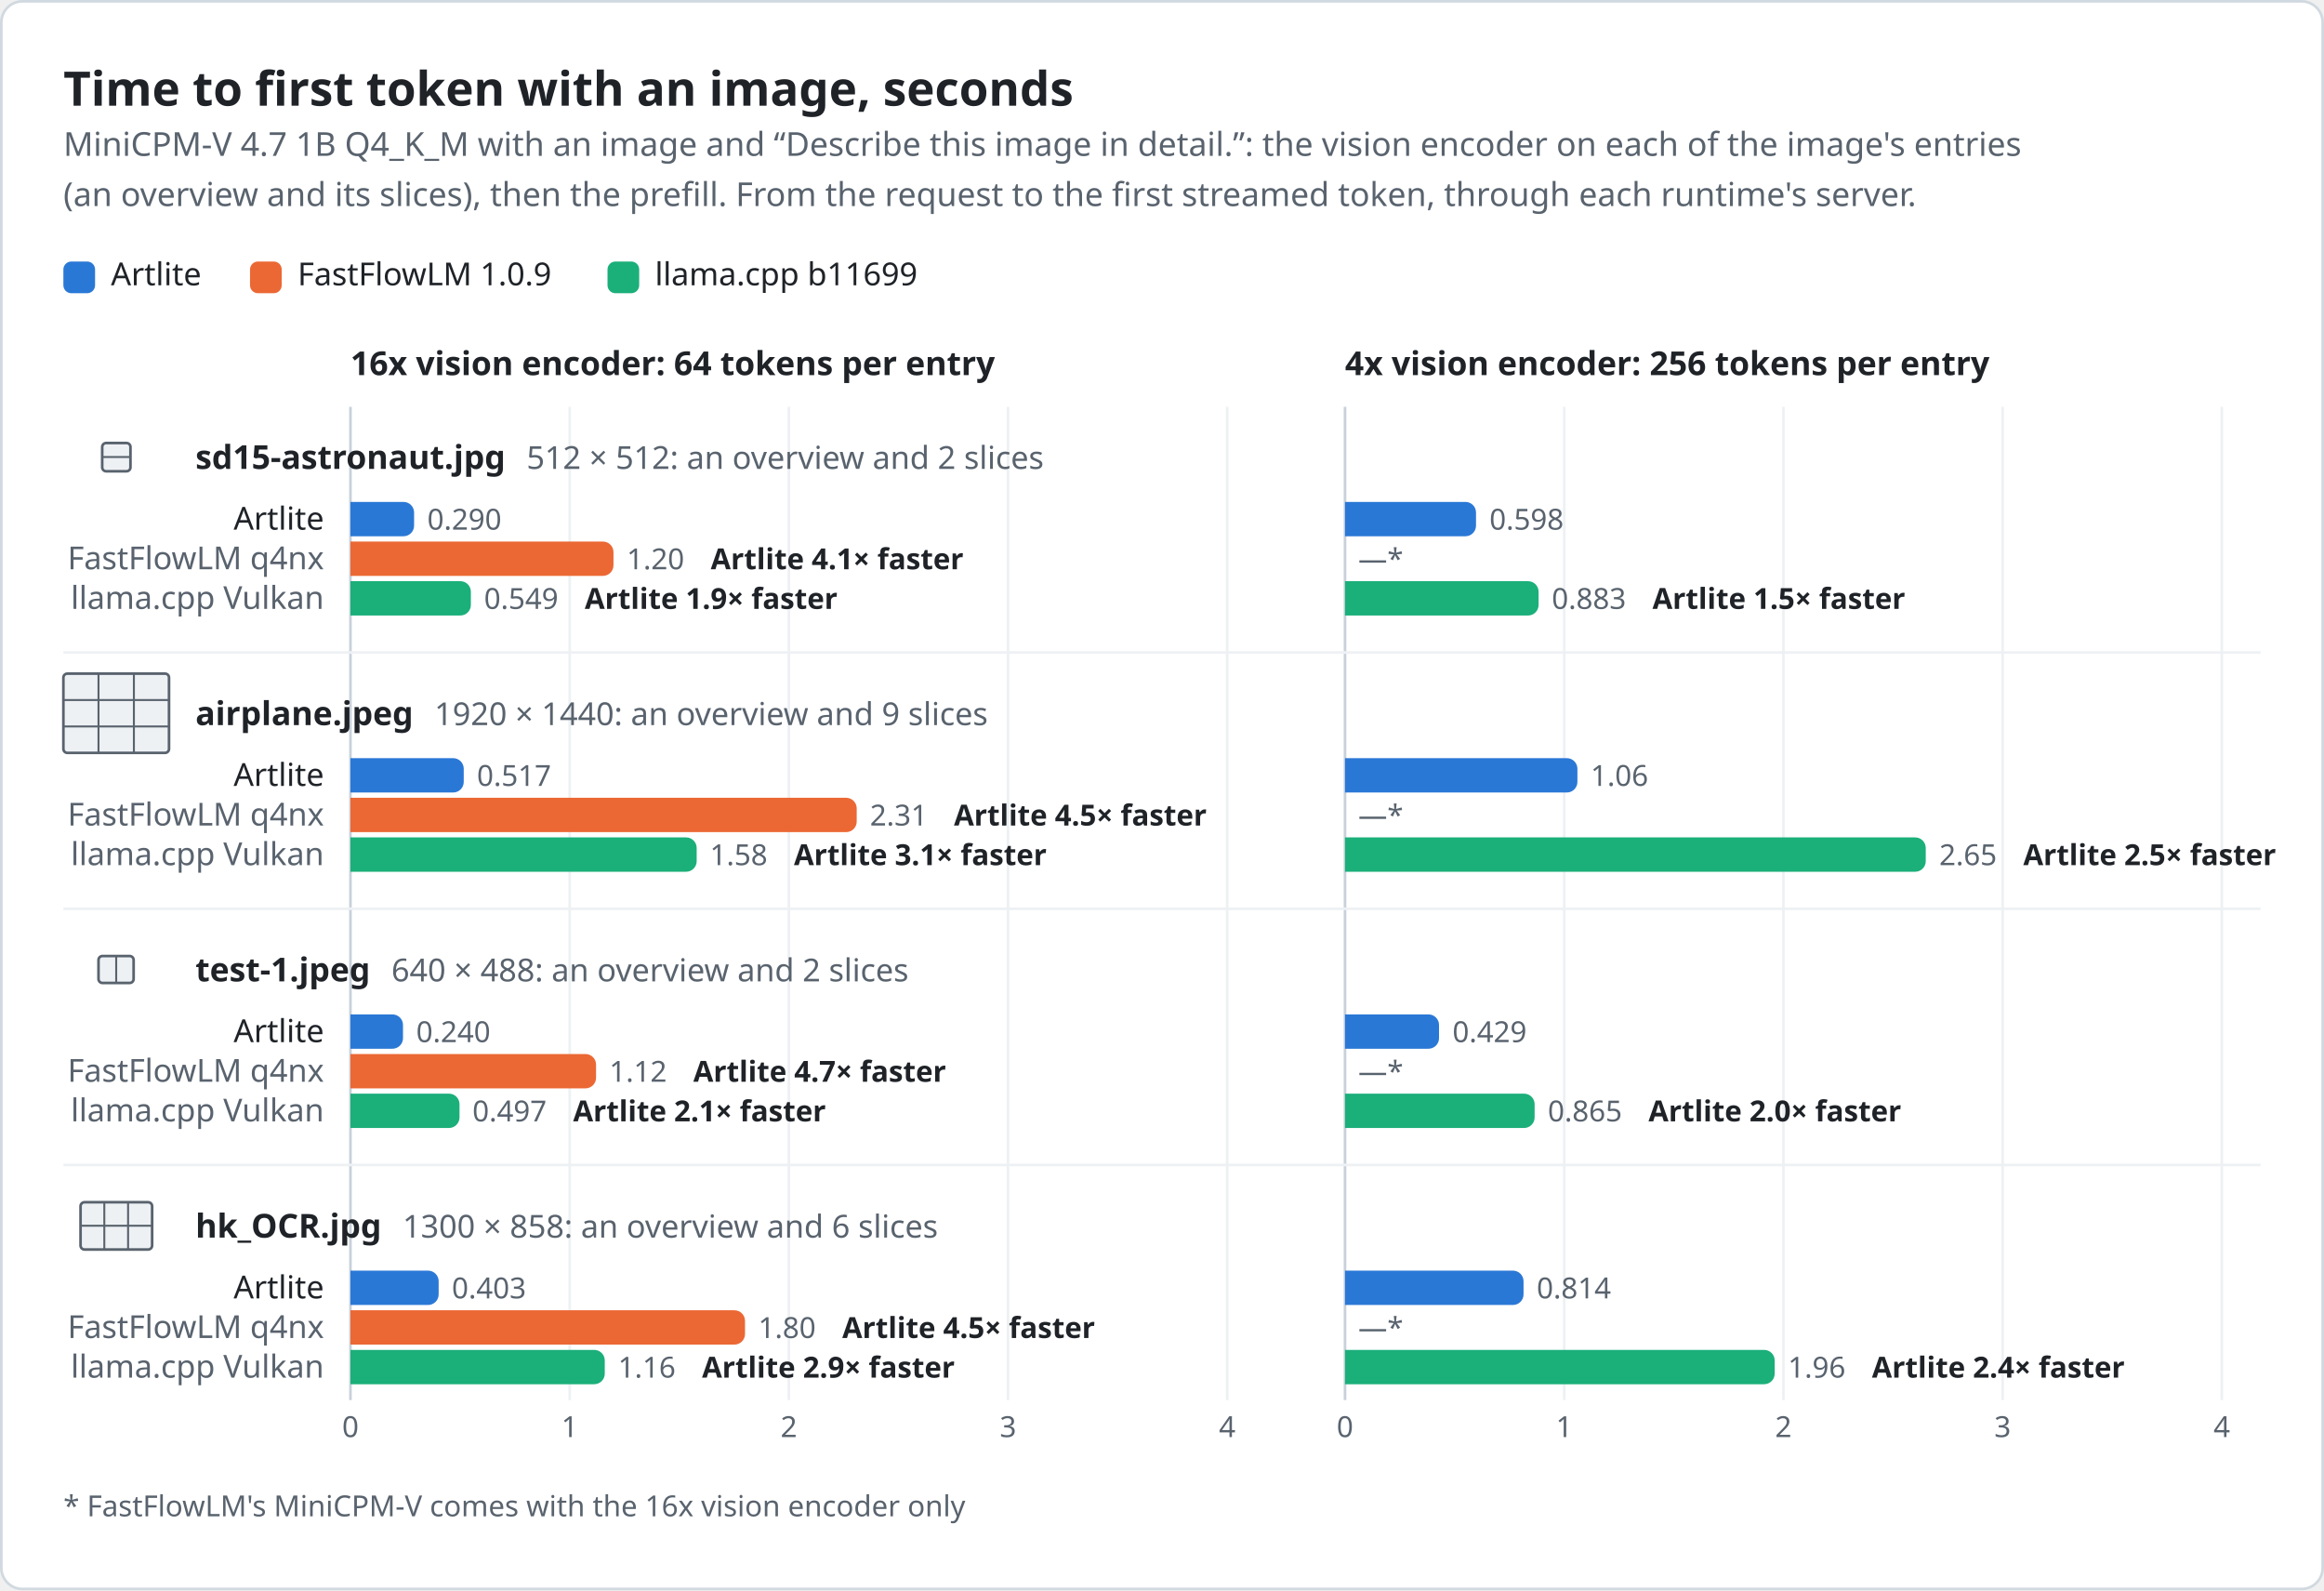
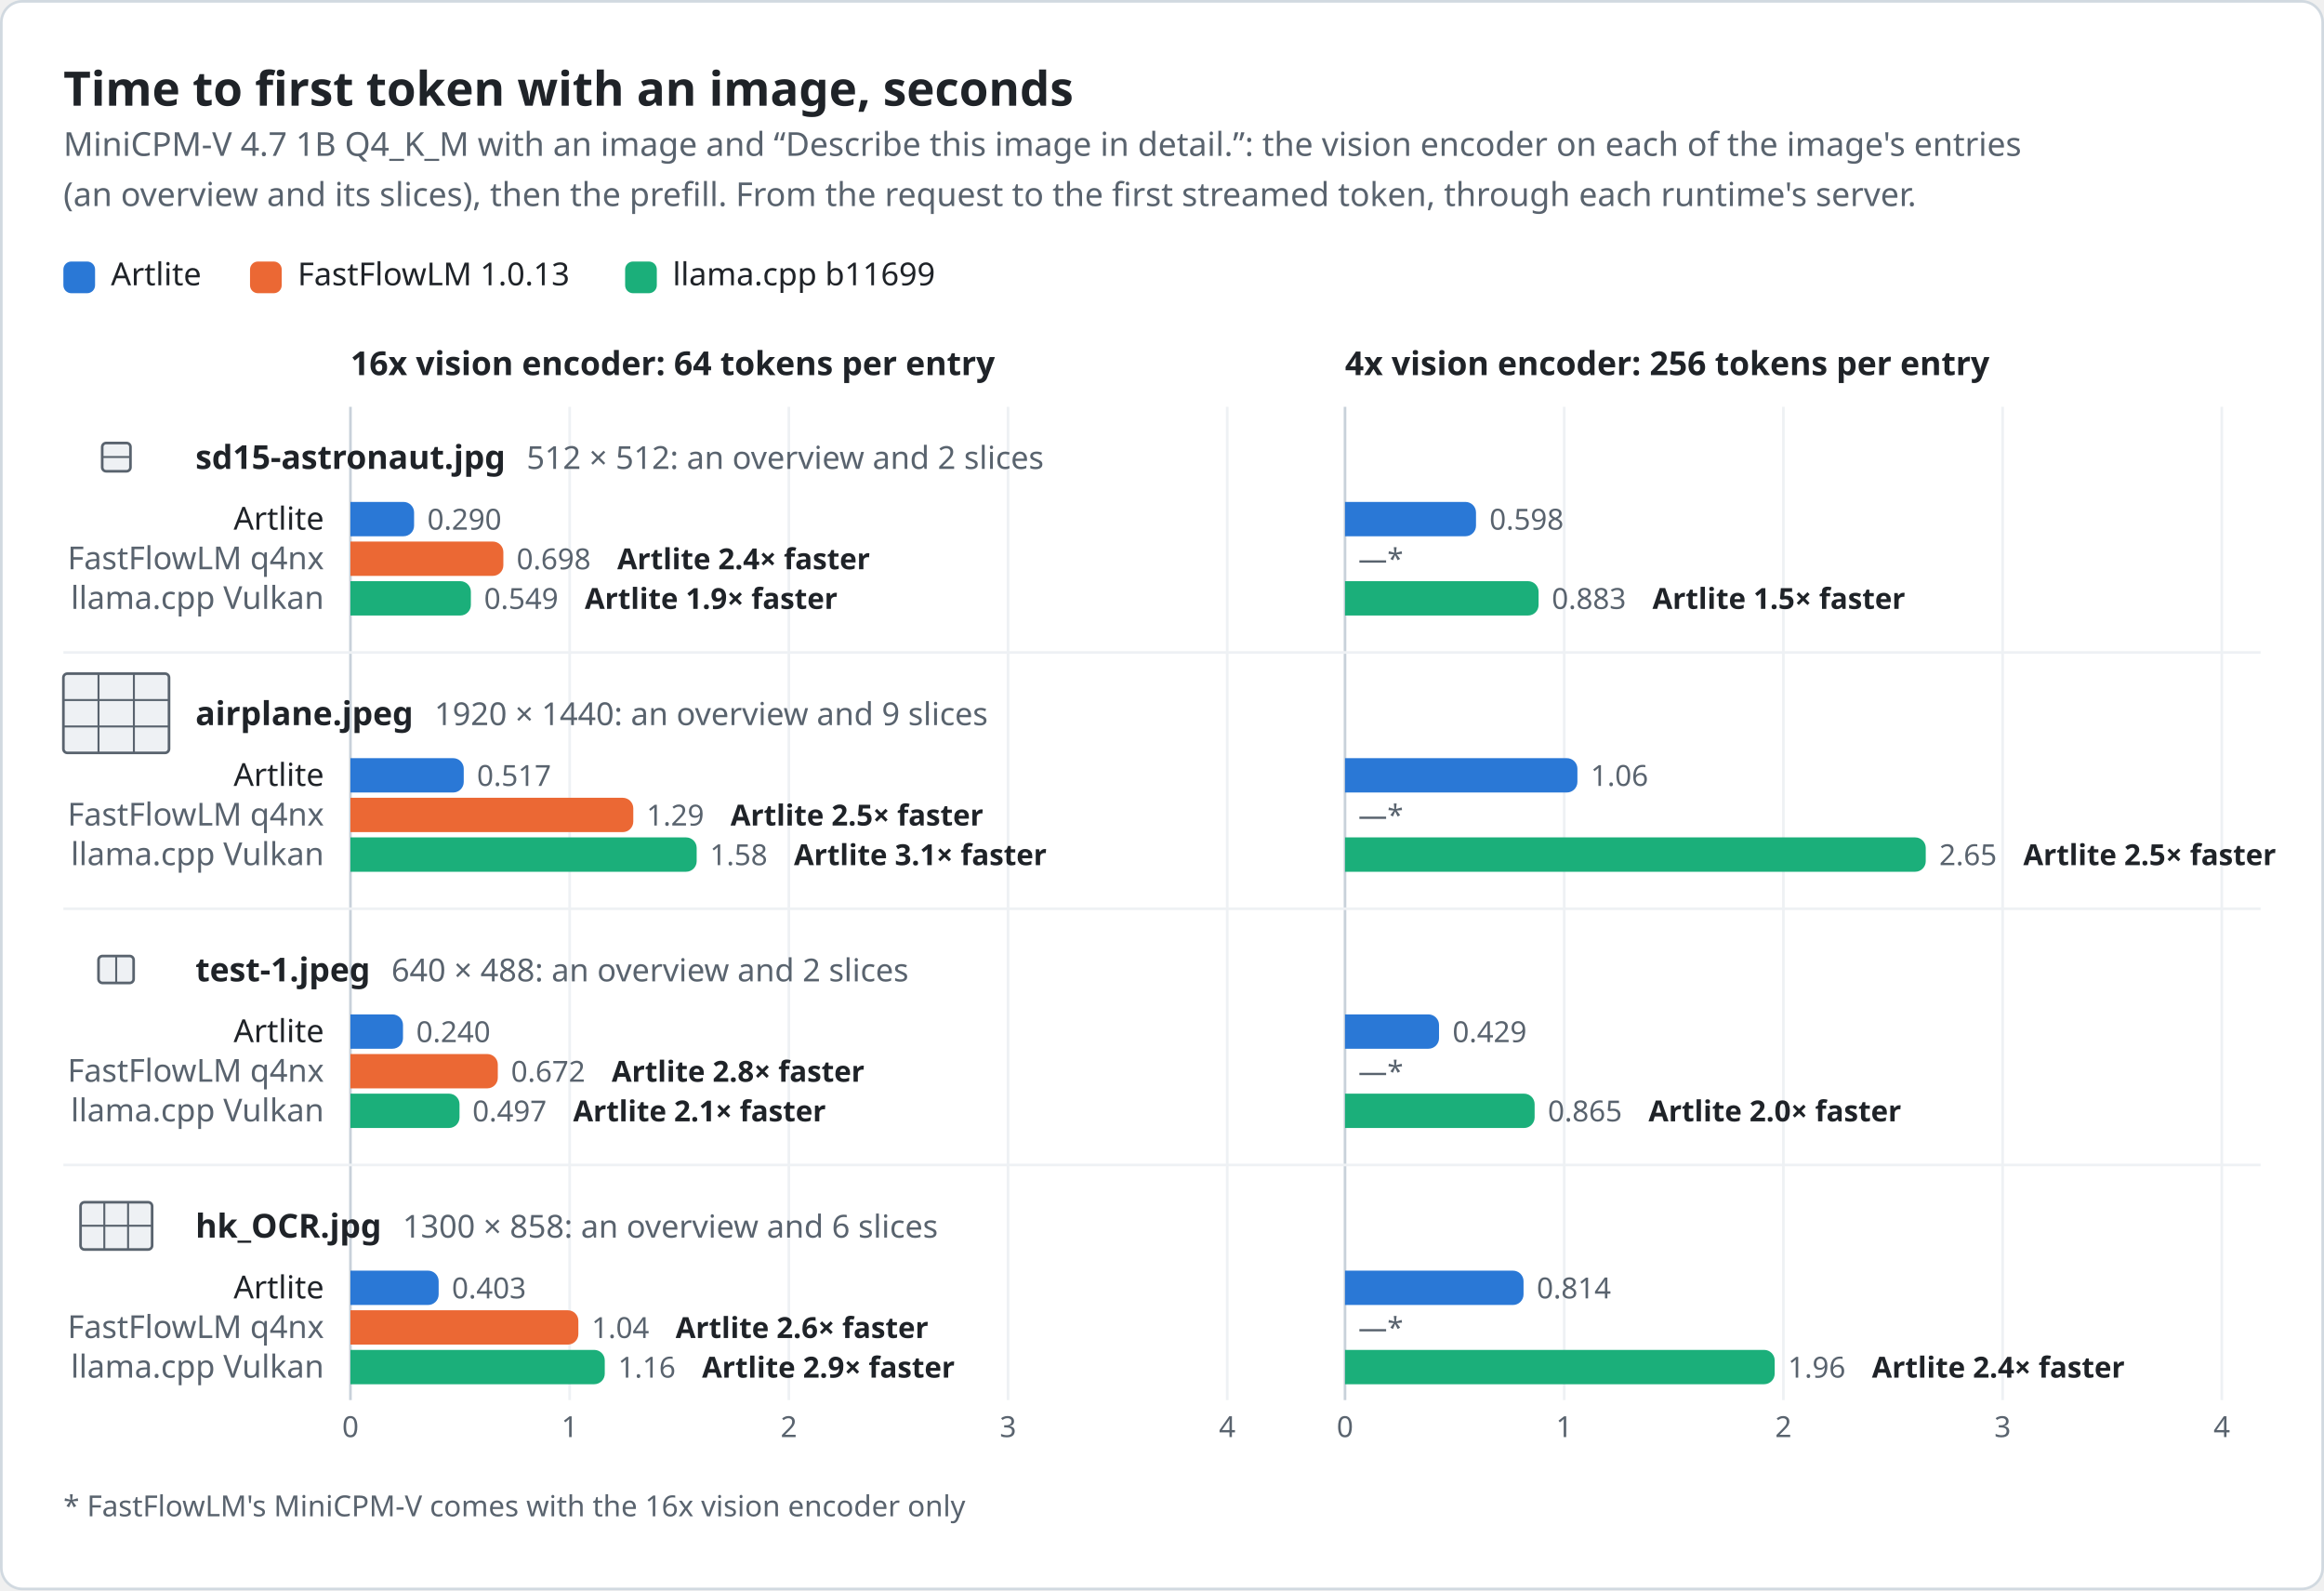
<svg xmlns="http://www.w3.org/2000/svg" width="880" height="602" viewBox="0 0 880 602" role="img" aria-labelledby="t d">
  <style>text{font-family:-apple-system, BlinkMacSystemFont, "Segoe UI", "Noto Sans", Helvetica, Arial, sans-serif;font-size:11px;fill:#59636e;font-variant-numeric:tabular-nums}.title{font-size:18px;font-weight:600;fill:#1f2328}.sub{font-size:12.5px}.h{font-size:12.5px;font-weight:600;fill:#1f2328}.lbl{font-size:12px;fill:#1f2328}.lbl2{font-size:12px}.strong{font-weight:600;fill:#1f2328}.muted{fill:#818b98}.small{font-size:10px}.halo{paint-order:stroke;stroke:#ffffff;stroke-width:3px;stroke-linejoin:round}.grid{stroke:#eef1f4}.axis{stroke:#c8d1da}.guide{stroke:#d5dce3}.bracket{stroke:#59636e;fill:none}.ft{fill:#86b6ef}.detail{font-size:12px;font-weight:400;fill:#59636e}.tile{fill:#eef1f4;stroke:#59636e;stroke-width:1}.cut{stroke:#59636e;stroke-width:.75;fill:none}.f0{fill:#2a78d6}.l0{stroke:#2a78d6;stroke-width:2;fill:none;stroke-linejoin:round;stroke-linecap:round}.d0{fill:#2a78d6;stroke:#ffffff;stroke-width:1.5}.b0{fill:#2a78d6;fill-opacity:.16}.f1{fill:#eb6834}.l1{stroke:#eb6834;stroke-width:2;fill:none;stroke-linejoin:round;stroke-linecap:round}.d1{fill:#eb6834;stroke:#ffffff;stroke-width:1.5}.b1{fill:#eb6834;fill-opacity:.16}.f2{fill:#1baf7a}.l2{stroke:#1baf7a;stroke-width:2;fill:none;stroke-linejoin:round;stroke-linecap:round}.d2{fill:#1baf7a;stroke:#ffffff;stroke-width:1.5}.b2{fill:#1baf7a;fill-opacity:.16}.f3{fill:#8f4801}.l3{stroke:#8f4801;stroke-width:2;fill:none;stroke-linejoin:round;stroke-linecap:round}.d3{fill:#8f4801;stroke:#ffffff;stroke-width:1.5}.b3{fill:#8f4801;fill-opacity:.16}</style>
  <rect x="0.5" y="0.5" width="879" height="601" rx="8" fill="#ffffff" stroke="#d1d9e0" />
  <text x="24.0" y="40.0" class="title">Time to first token with an image, seconds</text>
  <text x="24.0" y="59.0" class="sub">MiniCPM-V 4.7 1B Q4_K_M with an image and “Describe this image in detail.”: the vision encoder on each of the image's entries</text>
  <text x="24.0" y="78.0" class="sub">(an overview and its slices), then the prefill. From the request to the first streamed token, through each runtime's server.</text>
  <rect x="24" y="99" width="12" height="12" rx="3" class="f0" />
  <text x="42.0" y="108.0" class="lbl">Artlite</text>
  <rect x="94.672" y="99" width="12" height="12" rx="3" class="f1" />
-   <text x="112.7" y="108.0" class="lbl">FastFlowLM 1.0.9</text>
-   <rect x="230.036" y="99" width="12" height="12" rx="3" class="f2" />
-   <text x="248.0" y="108.0" class="lbl">llama.cpp b11699</text>
+   <text x="112.7" y="108.0" class="lbl">FastFlowLM 1.0.13</text>
+   <rect x="236.708" y="99" width="12" height="12" rx="3" class="f2" />
+   <text x="254.7" y="108.0" class="lbl">llama.cpp b11699</text>
  <text x="132.7" y="142.0" class="h">16x vision encoder: 64 tokens per entry</text>
  <text x="509.3" y="142.0" class="h">4x vision encoder: 256 tokens per entry</text>
  <line x1="132.7" y1="154.0" x2="132.7" y2="530.0" class="axis" />
  <text x="132.7" y="544.0" text-anchor="middle">0</text>
  <line x1="215.7" y1="154.0" x2="215.7" y2="530.0" class="grid" />
  <text x="215.7" y="544.0" text-anchor="middle">1</text>
  <line x1="298.7" y1="154.0" x2="298.7" y2="530.0" class="grid" />
  <text x="298.7" y="544.0" text-anchor="middle">2</text>
  <line x1="381.7" y1="154.0" x2="381.7" y2="530.0" class="grid" />
  <text x="381.7" y="544.0" text-anchor="middle">3</text>
  <line x1="464.7" y1="154.0" x2="464.7" y2="530.0" class="grid" />
  <text x="464.7" y="544.0" text-anchor="middle">4</text>
  <line x1="509.3" y1="154.0" x2="509.3" y2="530.0" class="axis" />
  <text x="509.3" y="544.0" text-anchor="middle">0</text>
  <line x1="592.3" y1="154.0" x2="592.3" y2="530.0" class="grid" />
  <text x="592.3" y="544.0" text-anchor="middle">1</text>
  <line x1="675.3" y1="154.0" x2="675.3" y2="530.0" class="grid" />
  <text x="675.3" y="544.0" text-anchor="middle">2</text>
  <line x1="758.3" y1="154.0" x2="758.3" y2="530.0" class="grid" />
  <text x="758.3" y="544.0" text-anchor="middle">3</text>
  <line x1="841.3" y1="154.0" x2="841.3" y2="530.0" class="grid" />
  <text x="841.3" y="544.0" text-anchor="middle">4</text>
  <g>
    <rect x="38.7" y="167.7" width="10.7" height="10.7" rx="1.5" class="tile" />
    <path d="M38.7,173.0h10.7" class="cut" />
  </g>
  <text x="74" y="177.5" class="h">sd15-astronaut.jpg<tspan dx="8" class="detail">512 × 512: an overview and 2 slices</tspan>
  </text>
  <text x="122.7" y="200.5" text-anchor="end" class="lbl">Artlite</text>
  <path d="M132.7,190.0h20.1a4.0,4.0 0 0 1 4.0,4.0v5.0a4.0,4.0 0 0 1 -4.0,4.0h-20.1z" class="f0" />
  <text x="161.8" y="200.5">0.290</text>
  <path d="M509.3,190.0h45.6a4.0,4.0 0 0 1 4.0,4.0v5.0a4.0,4.0 0 0 1 -4.0,4.0h-45.6z" class="f0" />
  <text x="564.0" y="200.5">0.598</text>
  <text x="122.7" y="215.5" text-anchor="end" class="lbl2">FastFlowLM q4nx</text>
-   <path d="M132.7,205.0h95.6a4.0,4.0 0 0 1 4.0,4.0v5.0a4.0,4.0 0 0 1 -4.0,4.0h-95.6z" class="f1" />
-   <text x="237.3" y="215.5">1.20<tspan dx="10" class="strong">Artlite 4.1× faster</tspan>
+   <path d="M132.7,205.0h53.9a4.0,4.0 0 0 1 4.0,4.0v5.0a4.0,4.0 0 0 1 -4.0,4.0h-53.9z" class="f1" />
+   <text x="195.6" y="215.5">0.698<tspan dx="10" class="strong">Artlite 2.4× faster</tspan>
  </text>
  <text x="514.3" y="215.5">—*</text>
  <text x="122.7" y="230.5" text-anchor="end" class="lbl2">llama.cpp Vulkan</text>
  <path d="M132.7,220.0h41.6a4.0,4.0 0 0 1 4.0,4.0v5.0a4.0,4.0 0 0 1 -4.0,4.0h-41.6z" class="f2" />
  <text x="183.3" y="230.5">0.549<tspan dx="10" class="strong">Artlite 1.9× faster</tspan>
  </text>
  <path d="M509.3,220.0h69.3a4.0,4.0 0 0 1 4.0,4.0v5.0a4.0,4.0 0 0 1 -4.0,4.0h-69.3z" class="f2" />
  <text x="587.6" y="230.5">0.883<tspan dx="10" class="strong">Artlite 1.5× faster</tspan>
  </text>
  <line x1="24" y1="247.0" x2="856" y2="247.0" class="grid" />
  <g>
    <rect x="24.0" y="255.0" width="40.0" height="30.0" rx="1.5" class="tile" />
    <path d="M37.3,255.0v30.0M50.7,255.0v30.0M24.0,265.0h40.0M24.0,275.0h40.0" class="cut" />
  </g>
  <text x="74" y="274.5" class="h">airplane.jpeg<tspan dx="8" class="detail">1920 × 1440: an overview and 9 slices</tspan>
  </text>
  <text x="122.7" y="297.5" text-anchor="end" class="lbl">Artlite</text>
  <path d="M132.7,287.0h38.9a4.0,4.0 0 0 1 4.0,4.0v5.0a4.0,4.0 0 0 1 -4.0,4.0h-38.9z" class="f0" />
  <text x="180.6" y="297.5">0.517</text>
  <path d="M509.3,287.0h84.0a4.0,4.0 0 0 1 4.0,4.0v5.0a4.0,4.0 0 0 1 -4.0,4.0h-84.0z" class="f0" />
  <text x="602.3" y="297.5">1.06</text>
  <text x="122.7" y="312.5" text-anchor="end" class="lbl2">FastFlowLM q4nx</text>
-   <path d="M132.7,302.0h187.7a4.0,4.0 0 0 1 4.0,4.0v5.0a4.0,4.0 0 0 1 -4.0,4.0h-187.7z" class="f1" />
-   <text x="329.4" y="312.5">2.31<tspan dx="10" class="strong">Artlite 4.5× faster</tspan>
+   <path d="M132.7,302.0h103.1a4.0,4.0 0 0 1 4.0,4.0v5.0a4.0,4.0 0 0 1 -4.0,4.0h-103.1z" class="f1" />
+   <text x="244.8" y="312.5">1.29<tspan dx="10" class="strong">Artlite 2.5× faster</tspan>
  </text>
  <text x="514.3" y="312.5">—*</text>
  <text x="122.7" y="327.5" text-anchor="end" class="lbl2">llama.cpp Vulkan</text>
  <path d="M132.7,317.0h127.1a4.0,4.0 0 0 1 4.0,4.0v5.0a4.0,4.0 0 0 1 -4.0,4.0h-127.1z" class="f2" />
  <text x="268.8" y="327.5">1.58<tspan dx="10" class="strong">Artlite 3.1× faster</tspan>
  </text>
  <path d="M509.3,317.0h215.9a4.0,4.0 0 0 1 4.0,4.0v5.0a4.0,4.0 0 0 1 -4.0,4.0h-215.9z" class="f2" />
  <text x="734.3" y="327.5">2.65<tspan dx="10" class="strong">Artlite 2.5× faster</tspan>
  </text>
  <line x1="24" y1="344.0" x2="856" y2="344.0" class="grid" />
  <g>
    <rect x="37.3" y="361.9" width="13.3" height="10.2" rx="1.5" class="tile" />
    <path d="M44.0,361.9v10.2" class="cut" />
  </g>
  <text x="74" y="371.5" class="h">test-1.jpeg<tspan dx="8" class="detail">640 × 488: an overview and 2 slices</tspan>
  </text>
  <text x="122.7" y="394.5" text-anchor="end" class="lbl">Artlite</text>
  <path d="M132.7,384.0h15.9a4.0,4.0 0 0 1 4.0,4.0v5.0a4.0,4.0 0 0 1 -4.0,4.0h-15.9z" class="f0" />
  <text x="157.6" y="394.5">0.240</text>
  <path d="M509.3,384.0h31.6a4.0,4.0 0 0 1 4.0,4.0v5.0a4.0,4.0 0 0 1 -4.0,4.0h-31.6z" class="f0" />
  <text x="550.0" y="394.5">0.429</text>
  <text x="122.7" y="409.5" text-anchor="end" class="lbl2">FastFlowLM q4nx</text>
-   <path d="M132.7,399.0h89.0a4.0,4.0 0 0 1 4.0,4.0v5.0a4.0,4.0 0 0 1 -4.0,4.0h-89.0z" class="f1" />
-   <text x="230.7" y="409.5">1.12<tspan dx="10" class="strong">Artlite 4.7× faster</tspan>
+   <path d="M132.7,399.0h51.8a4.0,4.0 0 0 1 4.0,4.0v5.0a4.0,4.0 0 0 1 -4.0,4.0h-51.8z" class="f1" />
+   <text x="193.5" y="409.5">0.672<tspan dx="10" class="strong">Artlite 2.8× faster</tspan>
  </text>
  <text x="514.3" y="409.5">—*</text>
  <text x="122.7" y="424.5" text-anchor="end" class="lbl2">llama.cpp Vulkan</text>
  <path d="M132.7,414.0h37.3a4.0,4.0 0 0 1 4.0,4.0v5.0a4.0,4.0 0 0 1 -4.0,4.0h-37.3z" class="f2" />
  <text x="178.9" y="424.5">0.497<tspan dx="10" class="strong">Artlite 2.1× faster</tspan>
  </text>
  <path d="M509.3,414.0h67.8a4.0,4.0 0 0 1 4.0,4.0v5.0a4.0,4.0 0 0 1 -4.0,4.0h-67.8z" class="f2" />
  <text x="586.1" y="424.5">0.865<tspan dx="10" class="strong">Artlite 2.0× faster</tspan>
  </text>
  <line x1="24" y1="441.0" x2="856" y2="441.0" class="grid" />
  <g>
    <rect x="30.5" y="455.1" width="27.1" height="17.9" rx="1.5" class="tile" />
    <path d="M39.5,455.1v17.9M48.5,455.1v17.9M30.5,464.0h27.1" class="cut" />
  </g>
  <text x="74" y="468.5" class="h">hk_OCR.jpg<tspan dx="8" class="detail">1300 × 858: an overview and 6 slices</tspan>
  </text>
  <text x="122.7" y="491.5" text-anchor="end" class="lbl">Artlite</text>
  <path d="M132.7,481.0h29.4a4.0,4.0 0 0 1 4.0,4.0v5.0a4.0,4.0 0 0 1 -4.0,4.0h-29.4z" class="f0" />
  <text x="171.1" y="491.5">0.403</text>
  <path d="M509.3,481.0h63.6a4.0,4.0 0 0 1 4.0,4.0v5.0a4.0,4.0 0 0 1 -4.0,4.0h-63.6z" class="f0" />
  <text x="581.9" y="491.5">0.814</text>
  <text x="122.7" y="506.5" text-anchor="end" class="lbl2">FastFlowLM q4nx</text>
-   <path d="M132.7,496.0h145.4a4.0,4.0 0 0 1 4.0,4.0v5.0a4.0,4.0 0 0 1 -4.0,4.0h-145.4z" class="f1" />
-   <text x="287.1" y="506.5">1.80<tspan dx="10" class="strong">Artlite 4.5× faster</tspan>
+   <path d="M132.7,496.0h82.3a4.0,4.0 0 0 1 4.0,4.0v5.0a4.0,4.0 0 0 1 -4.0,4.0h-82.3z" class="f1" />
+   <text x="224.0" y="506.5">1.04<tspan dx="10" class="strong">Artlite 2.6× faster</tspan>
  </text>
  <text x="514.3" y="506.5">—*</text>
  <text x="122.7" y="521.5" text-anchor="end" class="lbl2">llama.cpp Vulkan</text>
  <path d="M132.7,511.0h92.3a4.0,4.0 0 0 1 4.0,4.0v5.0a4.0,4.0 0 0 1 -4.0,4.0h-92.3z" class="f2" />
  <text x="234.0" y="521.5">1.16<tspan dx="10" class="strong">Artlite 2.9× faster</tspan>
  </text>
  <path d="M509.3,511.0h158.7a4.0,4.0 0 0 1 4.0,4.0v5.0a4.0,4.0 0 0 1 -4.0,4.0h-158.7z" class="f2" />
  <text x="677.0" y="521.5">1.96<tspan dx="10" class="strong">Artlite 2.4× faster</tspan>
  </text>
  <text x="24.0" y="574.0">* FastFlowLM's MiniCPM-V comes with the 16x vision encoder only</text>
</svg>
